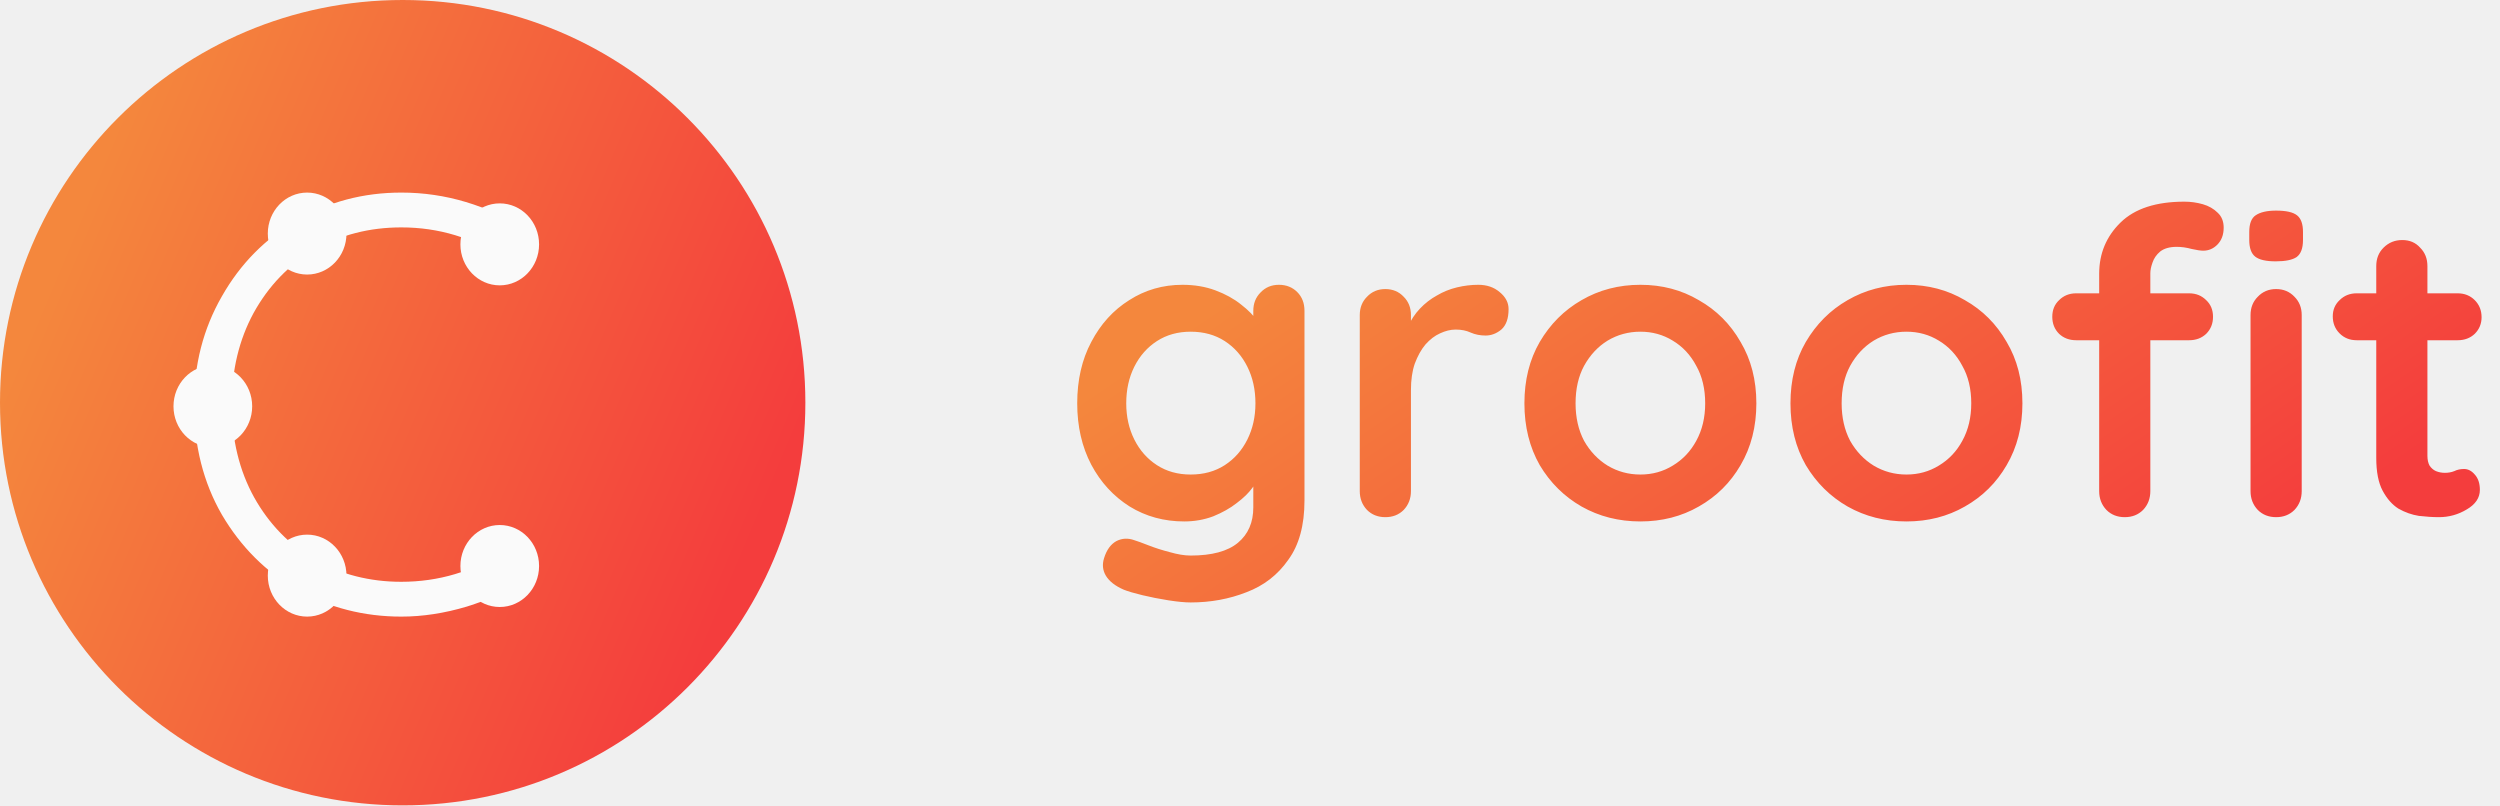
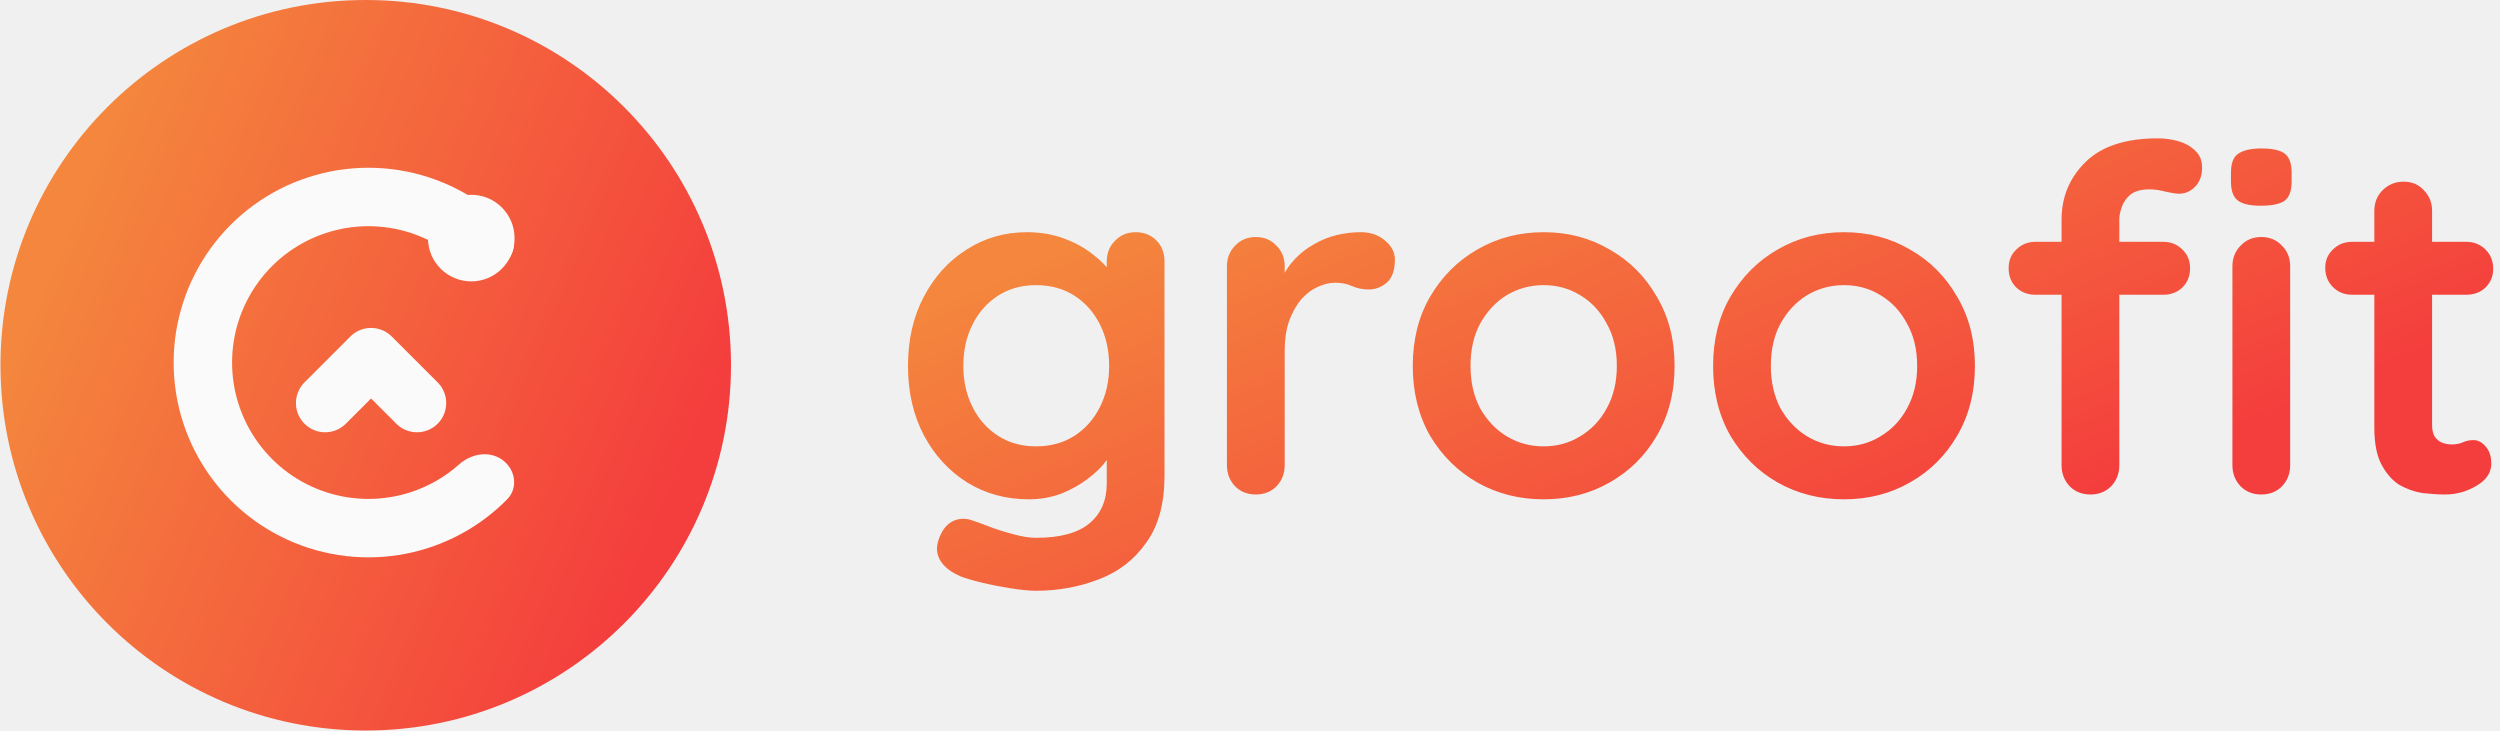
- <svg xmlns="http://www.w3.org/2000/svg" width="149" height="48" viewBox="0 0 149 48" fill="none">
-   <circle cx="24" cy="24" r="24" fill="url(#paint0_linear_231_4827)" />
-   <g clip-path="url(#clip0_231_4827)">
-     <path d="M31.176 13.623C31.528 13.834 31.707 14.126 31.707 14.504C31.707 14.715 31.626 14.947 31.458 15.207C31.247 15.466 30.976 15.596 30.646 15.596C30.456 15.596 30.272 15.537 30.082 15.418C28.204 14.175 26.151 13.553 23.921 13.553C22.02 13.553 20.293 13.996 18.744 14.888C17.217 15.78 16.01 17.034 15.116 18.65C14.25 20.244 13.811 22.06 13.811 24.098C13.811 26.184 14.255 28.032 15.149 29.648C16.042 31.243 17.25 32.48 18.776 33.372C20.325 34.237 22.042 34.675 23.915 34.675C26.146 34.675 28.187 34.064 30.039 32.848C30.229 32.729 30.429 32.669 30.64 32.669C30.971 32.669 31.241 32.81 31.452 33.091C31.615 33.28 31.701 33.502 31.701 33.761C31.701 34.134 31.539 34.415 31.209 34.604C30.294 35.215 29.167 35.729 27.83 36.15C26.492 36.55 25.188 36.75 23.921 36.75C21.69 36.75 19.627 36.22 17.726 35.166C15.847 34.091 14.347 32.588 13.221 30.67C12.116 28.751 11.564 26.557 11.564 24.098C11.564 21.73 12.116 19.59 13.221 17.666C14.326 15.72 15.815 14.212 17.694 13.131C19.573 12.029 21.646 11.478 23.926 11.478C25.242 11.478 26.52 11.667 27.765 12.04C29.027 12.418 30.164 12.948 31.176 13.623Z" fill="#FAFAFA" />
-     <path d="M29.785 17.007C31.079 17.007 32.129 15.913 32.129 14.564C32.129 13.214 31.079 12.121 29.785 12.121C28.49 12.121 27.44 13.214 27.44 14.564C27.44 15.913 28.49 17.007 29.785 17.007Z" fill="#FAFAFA" />
-     <path d="M12.685 26.659C13.98 26.659 15.03 25.566 15.03 24.216C15.03 22.867 13.98 21.774 12.685 21.774C11.39 21.774 10.34 22.867 10.34 24.216C10.34 25.566 11.39 26.659 12.685 26.659Z" fill="#FAFAFA" />
-     <path d="M18.305 16.363C19.6 16.363 20.65 15.27 20.65 13.921C20.65 12.571 19.6 11.478 18.305 11.478C17.011 11.478 15.961 12.571 15.961 13.921C15.961 15.27 17.011 16.363 18.305 16.363Z" fill="#FAFAFA" />
-     <path d="M18.305 36.75C19.6 36.75 20.65 35.656 20.65 34.307C20.65 32.958 19.6 31.864 18.305 31.864C17.011 31.864 15.961 32.958 15.961 34.307C15.961 35.656 17.011 36.75 18.305 36.75Z" fill="#FAFAFA" />
-     <path d="M29.785 36.177C31.079 36.177 32.129 35.083 32.129 33.734C32.129 32.385 31.079 31.291 29.785 31.291C28.49 31.291 27.44 32.385 27.44 33.734C27.44 35.083 28.49 36.177 29.785 36.177Z" fill="#FAFAFA" />
+ <svg xmlns="http://www.w3.org/2000/svg" width="462" height="135" viewBox="0 0 462 135" fill="none">
+   <path d="M0.088 67.5C0.088 30.221 30.309 0 67.588 0C104.867 0 135.088 30.221 135.088 67.5C135.088 104.779 104.867 135 67.588 135C30.309 135 0.088 104.779 0.088 67.5Z" fill="url(#paint0_linear_397_288)" />
+   <path d="M92.844 84.986C95.257 86.739 95.817 90.151 93.724 92.275C89.693 96.363 84.723 99.448 79.213 101.238C71.983 103.587 64.194 103.587 56.964 101.238C49.733 98.889 43.432 94.311 38.964 88.16C34.495 82.01 32.088 74.602 32.088 67C32.088 59.398 34.495 51.99 38.964 45.84C43.432 39.689 49.733 35.111 56.964 32.762C64.194 30.413 71.983 30.413 79.213 32.762C84.723 34.552 89.693 37.637 93.724 41.725C95.817 43.849 95.257 47.261 92.844 49.014C90.431 50.767 87.085 50.176 84.859 48.191C82.269 45.881 79.213 44.118 75.876 43.033C70.814 41.389 65.362 41.389 60.301 43.033C55.24 44.678 50.829 47.882 47.701 52.188C44.573 56.493 42.888 61.678 42.888 67C42.888 72.322 44.573 77.507 47.701 81.812C50.829 86.118 55.24 89.322 60.301 90.967C65.362 92.611 70.814 92.611 75.876 90.967C79.213 89.882 82.269 88.119 84.859 85.809C87.085 83.824 90.431 83.233 92.844 84.986Z" fill="#FAFAFA" />
+   <path d="M60.088 74.485L68.573 66L77.059 74.485" stroke="#FAFAFA" stroke-width="10.8" stroke-linecap="round" stroke-linejoin="round" />
+   <circle cx="87.088" cy="44" r="8" fill="#FAFAFA" />
+   <g clip-path="url(#clip0_397_288)">
+     <path d="M189.764 42.909C192.254 42.909 194.537 43.295 196.613 44.066C198.688 44.837 200.467 45.815 201.949 47.001C203.491 48.187 204.677 49.402 205.507 50.647C206.396 51.833 206.841 52.841 206.841 53.671L204.528 54.828V48.335C204.528 46.793 205.032 45.518 206.04 44.51C207.048 43.443 208.323 42.909 209.865 42.909C211.406 42.909 212.681 43.413 213.689 44.421C214.697 45.429 215.201 46.734 215.201 48.335V87.914C215.201 93.072 214.075 97.193 211.822 100.277C209.628 103.419 206.722 105.672 203.105 107.036C199.488 108.459 195.605 109.171 191.454 109.171C190.268 109.171 188.726 109.022 186.829 108.726C184.932 108.429 183.123 108.074 181.404 107.659C179.684 107.244 178.38 106.858 177.49 106.502C175.711 105.732 174.466 104.753 173.755 103.567C173.103 102.441 172.984 101.225 173.399 99.921C173.933 98.201 174.792 97.015 175.978 96.363C177.164 95.77 178.409 95.711 179.714 96.185C180.307 96.363 181.285 96.719 182.649 97.252C184.013 97.786 185.495 98.26 187.096 98.676C188.756 99.15 190.209 99.387 191.454 99.387C195.901 99.387 199.192 98.498 201.326 96.719C203.461 94.94 204.528 92.479 204.528 89.337V81.599L205.596 82.399C205.596 83.17 205.181 84.119 204.35 85.245C203.58 86.313 202.483 87.38 201.06 88.447C199.696 89.515 198.065 90.434 196.168 91.204C194.27 91.916 192.254 92.272 190.12 92.272C185.91 92.272 182.115 91.234 178.735 89.159C175.356 87.024 172.687 84.119 170.731 80.443C168.774 76.707 167.796 72.438 167.796 67.635C167.796 62.773 168.774 58.504 170.731 54.828C172.687 51.092 175.326 48.187 178.647 46.111C181.967 43.977 185.673 42.909 189.764 42.909ZM191.454 52.693C188.786 52.693 186.444 53.345 184.428 54.65C182.412 55.954 180.84 57.733 179.714 59.986C178.587 62.239 178.024 64.789 178.024 67.635C178.024 70.422 178.587 72.942 179.714 75.195C180.84 77.448 182.412 79.227 184.428 80.532C186.444 81.836 188.786 82.488 191.454 82.488C194.182 82.488 196.553 81.836 198.569 80.532C200.585 79.227 202.157 77.448 203.283 75.195C204.41 72.942 204.973 70.422 204.973 67.635C204.973 64.789 204.41 62.239 203.283 59.986C202.157 57.733 200.585 55.954 198.569 54.65C196.553 53.345 194.182 52.693 191.454 52.693ZM232.073 91.382C230.531 91.382 229.257 90.878 228.249 89.87C227.241 88.803 226.737 87.499 226.737 85.957V49.224C226.737 47.683 227.241 46.408 228.249 45.4C229.257 44.333 230.531 43.799 232.073 43.799C233.615 43.799 234.89 44.333 235.898 45.4C236.906 46.408 237.41 47.683 237.41 49.224V57.585L236.787 51.626C237.439 50.203 238.269 48.957 239.277 47.89C240.345 46.764 241.531 45.844 242.835 45.133C244.139 44.362 245.533 43.799 247.015 43.443C248.498 43.087 249.98 42.909 251.462 42.909C253.241 42.909 254.723 43.413 255.909 44.421C257.155 45.429 257.777 46.615 257.777 47.979C257.777 49.936 257.273 51.359 256.265 52.248C255.257 53.078 254.16 53.493 252.974 53.493C251.848 53.493 250.81 53.286 249.861 52.871C248.972 52.456 247.934 52.248 246.748 52.248C245.681 52.248 244.584 52.515 243.458 53.049C242.39 53.523 241.382 54.294 240.434 55.361C239.544 56.428 238.803 57.763 238.21 59.364C237.676 60.905 237.41 62.743 237.41 64.878V85.957C237.41 87.499 236.906 88.803 235.898 89.87C234.89 90.878 233.615 91.382 232.073 91.382ZM309.464 67.635C309.464 72.497 308.367 76.796 306.173 80.532C304.038 84.208 301.133 87.084 297.457 89.159C293.84 91.234 289.778 92.272 285.272 92.272C280.765 92.272 276.674 91.234 272.998 89.159C269.381 87.084 266.476 84.208 264.282 80.532C262.147 76.796 261.08 72.497 261.08 67.635C261.08 62.773 262.147 58.504 264.282 54.828C266.476 51.092 269.381 48.187 272.998 46.111C276.674 43.977 280.765 42.909 285.272 42.909C289.778 42.909 293.84 43.977 297.457 46.111C301.133 48.187 304.038 51.092 306.173 54.828C308.367 58.504 309.464 62.773 309.464 67.635ZM298.791 67.635C298.791 64.611 298.168 62.002 296.923 59.808C295.737 57.555 294.107 55.806 292.031 54.561C290.015 53.316 287.762 52.693 285.272 52.693C282.781 52.693 280.499 53.316 278.423 54.561C276.407 55.806 274.777 57.555 273.532 59.808C272.346 62.002 271.753 64.611 271.753 67.635C271.753 70.6 272.346 73.209 273.532 75.462C274.777 77.656 276.407 79.375 278.423 80.621C280.499 81.866 282.781 82.488 285.272 82.488C287.762 82.488 290.015 81.866 292.031 80.621C294.107 79.375 295.737 77.656 296.923 75.462C298.168 73.209 298.791 70.6 298.791 67.635ZM364.966 67.635C364.966 72.497 363.869 76.796 361.675 80.532C359.541 84.208 356.635 87.084 352.959 89.159C349.342 91.234 345.28 92.272 340.774 92.272C336.268 92.272 332.176 91.234 328.499 89.159C324.882 87.084 321.977 84.208 319.783 80.532C317.648 76.796 316.581 72.497 316.581 67.635C316.581 62.773 317.648 58.504 319.783 54.828C321.977 51.092 324.882 48.187 328.499 46.111C332.176 43.977 336.268 42.909 340.774 42.909C345.28 42.909 349.342 43.977 352.959 46.111C356.635 48.187 359.541 51.092 361.675 54.828C363.869 58.504 364.966 62.773 364.966 67.635ZM354.293 67.635C354.293 64.611 353.67 62.002 352.425 59.808C351.239 57.555 349.609 55.806 347.533 54.561C345.517 53.316 343.264 52.693 340.774 52.693C338.284 52.693 336.001 53.316 333.925 54.561C331.909 55.806 330.278 57.555 329.033 59.808C327.847 62.002 327.254 64.611 327.254 67.635C327.254 70.6 327.847 73.209 329.033 75.462C330.278 77.656 331.909 79.375 333.925 80.621C336.001 81.866 338.284 82.488 340.774 82.488C343.264 82.488 345.517 81.866 347.533 80.621C349.609 79.375 351.239 77.656 352.425 75.462C353.67 73.209 354.293 70.6 354.293 67.635ZM398.765 25.566C400.07 25.566 401.345 25.744 402.59 26.1C403.835 26.455 404.873 27.048 405.703 27.878C406.533 28.649 406.948 29.687 406.948 30.991C406.948 32.474 406.503 33.66 405.614 34.549C404.784 35.379 403.805 35.794 402.679 35.794C402.145 35.794 401.345 35.676 400.277 35.438C399.21 35.142 398.172 34.994 397.164 34.994C395.682 34.994 394.526 35.32 393.696 35.972C392.925 36.624 392.391 37.395 392.095 38.285C391.798 39.115 391.65 39.856 391.65 40.508V85.957C391.65 87.499 391.146 88.803 390.138 89.87C389.13 90.878 387.855 91.382 386.313 91.382C384.772 91.382 383.497 90.878 382.489 89.87C381.481 88.803 380.977 87.499 380.977 85.957V40.597C380.977 36.387 382.459 32.829 385.424 29.924C388.389 27.019 392.836 25.566 398.765 25.566ZM399.744 44.688C401.167 44.688 402.353 45.163 403.301 46.111C404.25 47.001 404.724 48.157 404.724 49.58C404.724 51.003 404.25 52.189 403.301 53.138C402.353 54.027 401.167 54.472 399.744 54.472H376.174C374.751 54.472 373.565 54.027 372.617 53.138C371.668 52.189 371.193 51.003 371.193 49.58C371.193 48.157 371.668 47.001 372.617 46.111C373.565 45.163 374.751 44.688 376.174 44.688H399.744ZM423.224 85.957C423.224 87.499 422.72 88.803 421.712 89.87C420.704 90.878 419.429 91.382 417.888 91.382C416.346 91.382 415.071 90.878 414.063 89.87C413.055 88.803 412.551 87.499 412.551 85.957V49.224C412.551 47.683 413.055 46.408 414.063 45.4C415.071 44.333 416.346 43.799 417.888 43.799C419.429 43.799 420.704 44.333 421.712 45.4C422.72 46.408 423.224 47.683 423.224 49.224V85.957ZM417.799 38.018C415.783 38.018 414.36 37.692 413.529 37.039C412.699 36.387 412.284 35.231 412.284 33.571V31.881C412.284 30.161 412.729 29.005 413.618 28.412C414.567 27.76 415.99 27.434 417.888 27.434C419.963 27.434 421.416 27.76 422.246 28.412C423.076 29.064 423.491 30.221 423.491 31.881V33.571C423.491 35.29 423.046 36.476 422.157 37.128C421.267 37.721 419.815 38.018 417.799 38.018ZM434.684 44.688H455.763C457.186 44.688 458.372 45.163 459.321 46.111C460.27 47.06 460.744 48.246 460.744 49.669C460.744 51.033 460.27 52.189 459.321 53.138C458.372 54.027 457.186 54.472 455.763 54.472H434.684C433.261 54.472 432.075 53.997 431.127 53.049C430.178 52.1 429.704 50.914 429.704 49.491C429.704 48.127 430.178 47.001 431.127 46.111C432.075 45.163 433.261 44.688 434.684 44.688ZM444.201 33.571C445.743 33.571 446.988 34.104 447.937 35.172C448.945 36.18 449.449 37.454 449.449 38.996V78.575C449.449 79.405 449.597 80.087 449.893 80.621C450.249 81.154 450.694 81.54 451.227 81.777C451.82 82.014 452.443 82.132 453.095 82.132C453.807 82.132 454.459 82.014 455.052 81.777C455.645 81.48 456.327 81.332 457.097 81.332C457.928 81.332 458.669 81.717 459.321 82.488C460.033 83.259 460.388 84.326 460.388 85.69C460.388 87.35 459.469 88.714 457.631 89.781C455.852 90.849 453.925 91.382 451.85 91.382C450.605 91.382 449.211 91.293 447.67 91.116C446.187 90.878 444.764 90.374 443.401 89.604C442.096 88.773 440.999 87.528 440.11 85.868C439.22 84.208 438.776 81.925 438.776 79.02V38.996C438.776 37.454 439.28 36.18 440.288 35.172C441.355 34.104 442.659 33.571 444.201 33.571Z" fill="url(#paint1_linear_397_288)" />
  </g>
-   <path d="M70.479 16.974C71.19 16.974 71.843 17.084 72.436 17.304C73.028 17.525 73.537 17.804 73.96 18.143C74.401 18.482 74.74 18.829 74.977 19.185C75.231 19.524 75.358 19.812 75.358 20.049L74.697 20.379V18.524C74.697 18.084 74.841 17.72 75.129 17.431C75.417 17.127 75.781 16.974 76.222 16.974C76.662 16.974 77.027 17.118 77.315 17.406C77.603 17.694 77.747 18.067 77.747 18.524V29.832C77.747 31.306 77.425 32.484 76.781 33.365C76.154 34.263 75.324 34.906 74.291 35.296C73.257 35.703 72.147 35.906 70.962 35.906C70.623 35.906 70.182 35.864 69.64 35.779C69.098 35.694 68.581 35.592 68.09 35.474C67.599 35.355 67.226 35.245 66.972 35.144C66.464 34.923 66.108 34.644 65.905 34.305C65.718 33.983 65.684 33.636 65.803 33.263C65.956 32.772 66.201 32.433 66.54 32.247C66.879 32.077 67.235 32.06 67.607 32.196C67.777 32.247 68.056 32.348 68.446 32.501C68.835 32.653 69.259 32.789 69.716 32.907C70.191 33.043 70.606 33.111 70.962 33.111C72.232 33.111 73.172 32.856 73.782 32.348C74.392 31.84 74.697 31.137 74.697 30.239V28.028L75.002 28.257C75.002 28.477 74.883 28.748 74.646 29.07C74.426 29.375 74.113 29.68 73.706 29.985C73.317 30.29 72.851 30.552 72.308 30.773C71.766 30.976 71.19 31.078 70.581 31.078C69.378 31.078 68.293 30.781 67.328 30.188C66.362 29.578 65.6 28.748 65.041 27.698C64.482 26.631 64.202 25.411 64.202 24.039C64.202 22.649 64.482 21.43 65.041 20.379C65.6 19.312 66.354 18.482 67.302 17.889C68.251 17.279 69.31 16.974 70.479 16.974ZM70.962 19.769C70.199 19.769 69.53 19.956 68.954 20.328C68.378 20.701 67.929 21.209 67.607 21.853C67.285 22.497 67.124 23.225 67.124 24.039C67.124 24.835 67.285 25.555 67.607 26.199C67.929 26.842 68.378 27.351 68.954 27.723C69.53 28.096 70.199 28.282 70.962 28.282C71.741 28.282 72.419 28.096 72.995 27.723C73.571 27.351 74.019 26.842 74.341 26.199C74.663 25.555 74.824 24.835 74.824 24.039C74.824 23.225 74.663 22.497 74.341 21.853C74.019 21.209 73.571 20.701 72.995 20.328C72.419 19.956 71.741 19.769 70.962 19.769ZM82.567 30.823C82.127 30.823 81.762 30.68 81.474 30.392C81.186 30.087 81.042 29.714 81.042 29.273V18.778C81.042 18.338 81.186 17.974 81.474 17.686C81.762 17.381 82.127 17.228 82.567 17.228C83.008 17.228 83.372 17.381 83.66 17.686C83.948 17.974 84.092 18.338 84.092 18.778V21.167L83.914 19.464C84.1 19.058 84.337 18.702 84.625 18.397C84.93 18.075 85.269 17.813 85.642 17.609C86.015 17.389 86.413 17.228 86.836 17.127C87.26 17.025 87.683 16.974 88.107 16.974C88.615 16.974 89.039 17.118 89.377 17.406C89.733 17.694 89.911 18.033 89.911 18.423C89.911 18.982 89.767 19.388 89.479 19.642C89.191 19.88 88.878 19.998 88.539 19.998C88.217 19.998 87.921 19.939 87.649 19.82C87.395 19.702 87.099 19.642 86.76 19.642C86.455 19.642 86.142 19.719 85.82 19.871C85.515 20.007 85.227 20.227 84.956 20.532C84.702 20.837 84.49 21.218 84.32 21.675C84.168 22.116 84.092 22.641 84.092 23.251V29.273C84.092 29.714 83.948 30.087 83.66 30.392C83.372 30.68 83.008 30.823 82.567 30.823ZM104.679 24.039C104.679 25.428 104.365 26.656 103.738 27.723C103.129 28.774 102.298 29.595 101.248 30.188C100.215 30.781 99.054 31.078 97.767 31.078C96.479 31.078 95.31 30.781 94.26 30.188C93.227 29.595 92.396 28.774 91.769 27.723C91.16 26.656 90.855 25.428 90.855 24.039C90.855 22.649 91.16 21.43 91.769 20.379C92.396 19.312 93.227 18.482 94.26 17.889C95.31 17.279 96.479 16.974 97.767 16.974C99.054 16.974 100.215 17.279 101.248 17.889C102.298 18.482 103.129 19.312 103.738 20.379C104.365 21.43 104.679 22.649 104.679 24.039ZM101.629 24.039C101.629 23.175 101.451 22.429 101.096 21.802C100.757 21.159 100.291 20.659 99.698 20.303C99.122 19.947 98.478 19.769 97.767 19.769C97.055 19.769 96.403 19.947 95.81 20.303C95.234 20.659 94.768 21.159 94.412 21.802C94.073 22.429 93.904 23.175 93.904 24.039C93.904 24.886 94.073 25.631 94.412 26.275C94.768 26.902 95.234 27.393 95.81 27.749C96.403 28.104 97.055 28.282 97.767 28.282C98.478 28.282 99.122 28.104 99.698 27.749C100.291 27.393 100.757 26.902 101.096 26.275C101.451 25.631 101.629 24.886 101.629 24.039ZM120.536 24.039C120.536 25.428 120.223 26.656 119.596 27.723C118.986 28.774 118.156 29.595 117.106 30.188C116.072 30.781 114.912 31.078 113.624 31.078C112.337 31.078 111.168 30.781 110.117 30.188C109.084 29.595 108.254 28.774 107.627 27.723C107.017 26.656 106.712 25.428 106.712 24.039C106.712 22.649 107.017 21.43 107.627 20.379C108.254 19.312 109.084 18.482 110.117 17.889C111.168 17.279 112.337 16.974 113.624 16.974C114.912 16.974 116.072 17.279 117.106 17.889C118.156 18.482 118.986 19.312 119.596 20.379C120.223 21.43 120.536 22.649 120.536 24.039ZM117.487 24.039C117.487 23.175 117.309 22.429 116.953 21.802C116.615 21.159 116.149 20.659 115.556 20.303C114.98 19.947 114.336 19.769 113.624 19.769C112.913 19.769 112.261 19.947 111.668 20.303C111.092 20.659 110.626 21.159 110.27 21.802C109.931 22.429 109.762 23.175 109.762 24.039C109.762 24.886 109.931 25.631 110.27 26.275C110.626 26.902 111.092 27.393 111.668 27.749C112.261 28.104 112.913 28.282 113.624 28.282C114.336 28.282 114.98 28.104 115.556 27.749C116.149 27.393 116.615 26.902 116.953 26.275C117.309 25.631 117.487 24.886 117.487 24.039ZM130.193 12.019C130.566 12.019 130.93 12.07 131.286 12.171C131.642 12.273 131.938 12.442 132.176 12.68C132.413 12.9 132.531 13.196 132.531 13.569C132.531 13.992 132.404 14.331 132.15 14.585C131.913 14.823 131.633 14.941 131.312 14.941C131.159 14.941 130.93 14.907 130.625 14.839C130.32 14.755 130.024 14.712 129.736 14.712C129.312 14.712 128.982 14.806 128.745 14.992C128.525 15.178 128.372 15.399 128.288 15.653C128.203 15.89 128.16 16.102 128.16 16.288V29.273C128.16 29.714 128.016 30.087 127.728 30.392C127.44 30.68 127.076 30.823 126.636 30.823C126.195 30.823 125.831 30.68 125.543 30.392C125.255 30.087 125.111 29.714 125.111 29.273V16.313C125.111 15.111 125.535 14.094 126.382 13.264C127.229 12.434 128.499 12.019 130.193 12.019ZM130.473 17.482C130.88 17.482 131.218 17.618 131.489 17.889C131.76 18.143 131.896 18.473 131.896 18.88C131.896 19.287 131.76 19.625 131.489 19.896C131.218 20.151 130.88 20.278 130.473 20.278H123.739C123.332 20.278 122.993 20.151 122.722 19.896C122.451 19.625 122.316 19.287 122.316 18.88C122.316 18.473 122.451 18.143 122.722 17.889C122.993 17.618 123.332 17.482 123.739 17.482H130.473ZM137.182 29.273C137.182 29.714 137.038 30.087 136.75 30.392C136.462 30.68 136.097 30.823 135.657 30.823C135.216 30.823 134.852 30.68 134.564 30.392C134.276 30.087 134.132 29.714 134.132 29.273V18.778C134.132 18.338 134.276 17.974 134.564 17.686C134.852 17.381 135.216 17.228 135.657 17.228C136.097 17.228 136.462 17.381 136.75 17.686C137.038 17.974 137.182 18.338 137.182 18.778V29.273ZM135.632 15.576C135.056 15.576 134.649 15.483 134.412 15.297C134.175 15.111 134.056 14.78 134.056 14.306V13.823C134.056 13.332 134.183 13.001 134.437 12.832C134.708 12.646 135.115 12.552 135.657 12.552C136.25 12.552 136.665 12.646 136.902 12.832C137.139 13.018 137.258 13.349 137.258 13.823V14.306C137.258 14.797 137.131 15.136 136.877 15.322C136.623 15.492 136.208 15.576 135.632 15.576ZM140.456 17.482H146.479C146.885 17.482 147.224 17.618 147.495 17.889C147.766 18.16 147.902 18.499 147.902 18.905C147.902 19.295 147.766 19.625 147.495 19.896C147.224 20.151 146.885 20.278 146.479 20.278H140.456C140.049 20.278 139.711 20.142 139.44 19.871C139.168 19.6 139.033 19.261 139.033 18.855C139.033 18.465 139.168 18.143 139.44 17.889C139.711 17.618 140.049 17.482 140.456 17.482ZM143.175 14.306C143.616 14.306 143.971 14.458 144.242 14.763C144.53 15.051 144.674 15.415 144.674 15.856V27.164C144.674 27.401 144.717 27.596 144.801 27.749C144.903 27.901 145.03 28.011 145.183 28.079C145.352 28.147 145.53 28.181 145.716 28.181C145.92 28.181 146.106 28.147 146.275 28.079C146.445 27.994 146.64 27.952 146.86 27.952C147.097 27.952 147.309 28.062 147.495 28.282C147.698 28.503 147.8 28.808 147.8 29.197C147.8 29.672 147.537 30.061 147.012 30.366C146.504 30.671 145.953 30.823 145.36 30.823C145.005 30.823 144.607 30.798 144.166 30.747C143.743 30.68 143.336 30.535 142.946 30.315C142.574 30.078 142.26 29.722 142.006 29.248C141.752 28.774 141.625 28.121 141.625 27.291V15.856C141.625 15.415 141.769 15.051 142.057 14.763C142.362 14.458 142.735 14.306 143.175 14.306Z" fill="url(#paint1_linear_231_4827)" />
  <defs>
-     <linearGradient id="paint0_linear_231_4827" x1="10.057" y1="-5.22706e-06" x2="51.101" y2="17.268" gradientUnits="userSpaceOnUse">
+     <linearGradient id="paint0_linear_397_288" x1="28.374" y1="-1.47011e-05" x2="143.81" y2="48.567" gradientUnits="userSpaceOnUse">
      <stop stop-color="#F4873D" />
      <stop offset="1" stop-color="#F43D3D" />
      <stop offset="1" stop-color="#F43D3D" />
    </linearGradient>
-     <linearGradient id="paint1_linear_231_4827" x1="81.739" y1="12.019" x2="108.285" y2="51.153" gradientUnits="userSpaceOnUse">
+     <linearGradient id="paint1_linear_397_288" x1="226.947" y1="32.088" x2="271.63" y2="139.597" gradientUnits="userSpaceOnUse">
      <stop stop-color="#F4873D" />
      <stop offset="1" stop-color="#F43D3D" />
-       <stop offset="1" stop-color="#F43D3D" />
    </linearGradient>
-     <clipPath id="clip0_231_4827">
-       <rect width="22.255" height="26.159" fill="white" transform="translate(10.1454 11.0182)" />
+     <clipPath id="clip0_397_288">
+       <rect width="294.824" height="84" fill="white" transform="translate(167.088 25.5)" />
    </clipPath>
  </defs>
</svg>
